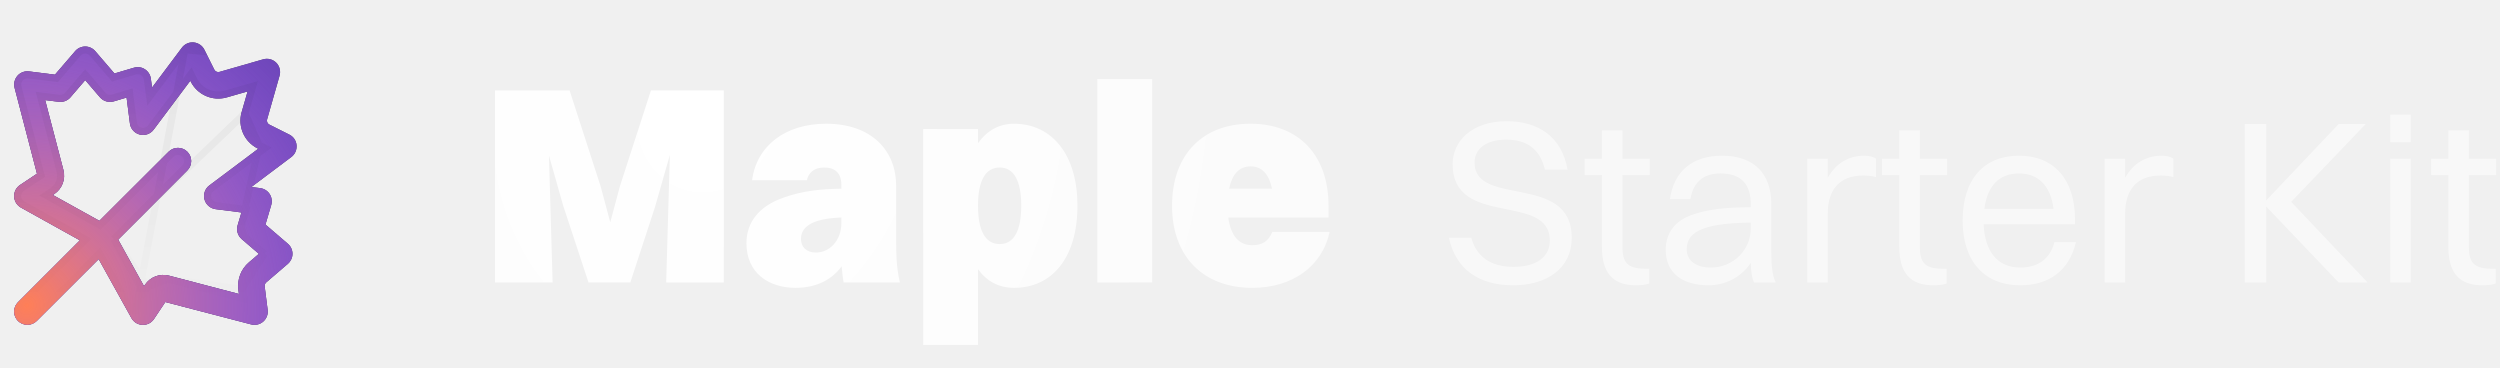
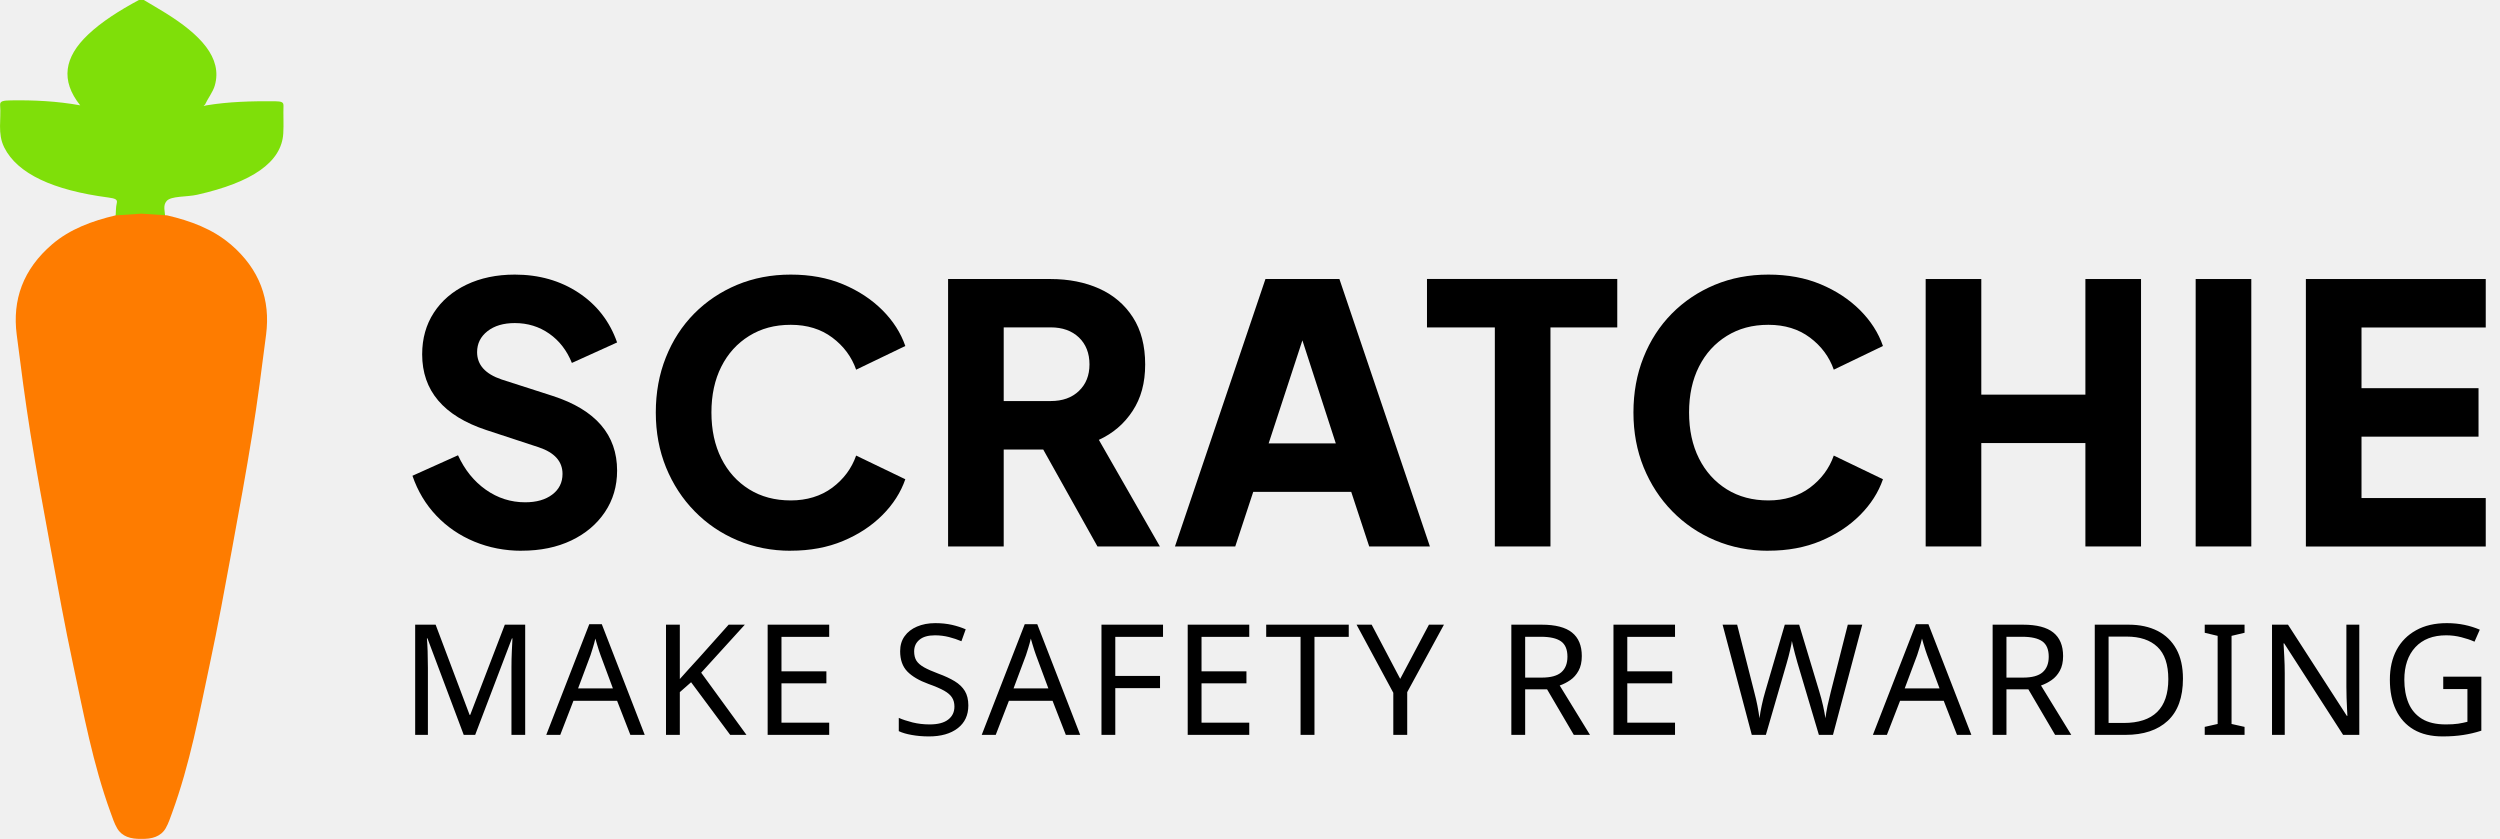
- <svg xmlns="http://www.w3.org/2000/svg" width="177" height="26" viewBox="0 0 177 26" fill="none">
-   <path d="M14.47 3.52C14.325 3.231 14.04 3.036 13.716 3.004C13.392 2.973 13.076 3.114 12.88 3.375L10.763 6.203L10.681 5.574C10.646 5.301 10.494 5.059 10.263 4.907C10.033 4.754 9.748 4.715 9.486 4.793L8.103 5.203L6.744 3.621C6.564 3.414 6.306 3.293 6.033 3.293C5.76 3.293 5.498 3.414 5.322 3.621L3.892 5.285L2.057 5.055C1.748 5.016 1.439 5.133 1.236 5.367C1.033 5.602 0.955 5.918 1.033 6.219L2.619 12.297L1.42 13.098C1.146 13.277 0.99 13.59 1.002 13.914C1.014 14.238 1.197 14.535 1.482 14.695L5.658 17.015L1.275 21.398C0.908 21.765 0.908 22.359 1.275 22.722C1.643 23.085 2.236 23.089 2.6 22.722L6.986 18.343L9.306 22.519C9.466 22.804 9.759 22.988 10.087 22.999C10.415 23.011 10.724 22.855 10.904 22.581L11.704 21.382L17.782 22.968C18.083 23.046 18.403 22.972 18.638 22.765C18.872 22.558 18.989 22.253 18.95 21.945L18.739 20.273C18.728 20.168 18.767 20.066 18.845 19.996L20.38 18.679C20.587 18.5 20.708 18.242 20.708 17.968C20.708 17.695 20.587 17.433 20.38 17.258L18.794 15.898L19.204 14.515C19.282 14.25 19.239 13.969 19.091 13.738C18.942 13.508 18.696 13.355 18.423 13.32L17.798 13.238L20.626 11.117C20.888 10.922 21.024 10.605 20.997 10.281C20.97 9.957 20.774 9.672 20.481 9.527L19.071 8.82C18.939 8.754 18.868 8.598 18.911 8.453L19.794 5.36C19.888 5.032 19.798 4.68 19.556 4.438C19.314 4.196 18.962 4.106 18.634 4.2L15.54 5.09C15.396 5.133 15.243 5.063 15.173 4.93L14.47 3.52ZM8.365 16.965L13.263 12.066C13.63 11.699 13.63 11.105 13.263 10.742C12.896 10.379 12.302 10.375 11.939 10.742L7.037 15.636L3.74 13.805L3.846 13.734C4.4 13.363 4.658 12.684 4.49 12.039L3.197 7.086L4.162 7.207C4.474 7.246 4.787 7.125 4.99 6.887L6.033 5.672L7.076 6.887C7.318 7.168 7.701 7.281 8.056 7.176L8.962 6.906L9.197 8.734C9.244 9.113 9.517 9.426 9.888 9.524C10.259 9.621 10.65 9.484 10.877 9.18L13.474 5.715L13.501 5.77C13.97 6.711 15.044 7.184 16.056 6.895L17.529 6.473L17.107 7.945C16.818 8.957 17.29 10.031 18.232 10.504L18.286 10.531L14.822 13.129C14.517 13.359 14.38 13.75 14.478 14.117C14.575 14.484 14.888 14.758 15.267 14.808L17.095 15.043L16.825 15.949C16.72 16.304 16.833 16.687 17.114 16.929L18.329 17.972L17.622 18.578C17.064 19.054 16.782 19.781 16.876 20.511L16.915 20.812L11.962 19.515C11.318 19.347 10.638 19.605 10.267 20.16L10.197 20.265L8.365 16.965Z" fill="#0D001D" />
-   <path d="M14.47 3.52C14.325 3.231 14.04 3.036 13.716 3.004C13.392 2.973 13.076 3.114 12.88 3.375L10.763 6.203L10.681 5.574C10.646 5.301 10.494 5.059 10.263 4.907C10.033 4.754 9.748 4.715 9.486 4.793L8.103 5.203L6.744 3.621C6.564 3.414 6.306 3.293 6.033 3.293C5.76 3.293 5.498 3.414 5.322 3.621L3.892 5.285L2.057 5.055C1.748 5.016 1.439 5.133 1.236 5.367C1.033 5.602 0.955 5.918 1.033 6.219L2.619 12.297L1.42 13.098C1.146 13.277 0.99 13.59 1.002 13.914C1.014 14.238 1.197 14.535 1.482 14.695L5.658 17.015L1.275 21.398C0.908 21.765 0.908 22.359 1.275 22.722C1.643 23.085 2.236 23.089 2.6 22.722L6.986 18.343L9.306 22.519C9.466 22.804 9.759 22.988 10.087 22.999C10.415 23.011 10.724 22.855 10.904 22.581L11.704 21.382L17.782 22.968C18.083 23.046 18.403 22.972 18.638 22.765C18.872 22.558 18.989 22.253 18.95 21.945L18.739 20.273C18.728 20.168 18.767 20.066 18.845 19.996L20.38 18.679C20.587 18.5 20.708 18.242 20.708 17.968C20.708 17.695 20.587 17.433 20.38 17.258L18.794 15.898L19.204 14.515C19.282 14.25 19.239 13.969 19.091 13.738C18.942 13.508 18.696 13.355 18.423 13.32L17.798 13.238L20.626 11.117C20.888 10.922 21.024 10.605 20.997 10.281C20.97 9.957 20.774 9.672 20.481 9.527L19.071 8.82C18.939 8.754 18.868 8.598 18.911 8.453L19.794 5.36C19.888 5.032 19.798 4.68 19.556 4.438C19.314 4.196 18.962 4.106 18.634 4.2L15.54 5.09C15.396 5.133 15.243 5.063 15.173 4.93L14.47 3.52ZM8.365 16.965L13.263 12.066C13.63 11.699 13.63 11.105 13.263 10.742C12.896 10.379 12.302 10.375 11.939 10.742L7.037 15.636L3.74 13.805L3.846 13.734C4.4 13.363 4.658 12.684 4.49 12.039L3.197 7.086L4.162 7.207C4.474 7.246 4.787 7.125 4.99 6.887L6.033 5.672L7.076 6.887C7.318 7.168 7.701 7.281 8.056 7.176L8.962 6.906L9.197 8.734C9.244 9.113 9.517 9.426 9.888 9.524C10.259 9.621 10.65 9.484 10.877 9.18L13.474 5.715L13.501 5.77C13.97 6.711 15.044 7.184 16.056 6.895L17.529 6.473L17.107 7.945C16.818 8.957 17.29 10.031 18.232 10.504L18.286 10.531L14.822 13.129C14.517 13.359 14.38 13.75 14.478 14.117C14.575 14.484 14.888 14.758 15.267 14.808L17.095 15.043L16.825 15.949C16.72 16.304 16.833 16.687 17.114 16.929L18.329 17.972L17.622 18.578C17.064 19.054 16.782 19.781 16.876 20.511L16.915 20.812L11.962 19.515C11.318 19.347 10.638 19.605 10.267 20.16L10.197 20.265L8.365 16.965Z" fill="url(#paint0_radial_64_2)" />
-   <path d="M14.47 3.52C14.325 3.231 14.04 3.036 13.716 3.004C13.392 2.973 13.076 3.114 12.88 3.375L10.763 6.203L10.681 5.574C10.646 5.301 10.494 5.059 10.263 4.907C10.033 4.754 9.748 4.715 9.486 4.793L8.103 5.203L6.744 3.621C6.564 3.414 6.306 3.293 6.033 3.293C5.76 3.293 5.498 3.414 5.322 3.621L3.892 5.285L2.057 5.055C1.748 5.016 1.439 5.133 1.236 5.367C1.033 5.602 0.955 5.918 1.033 6.219L2.619 12.297L1.42 13.098C1.146 13.277 0.99 13.59 1.002 13.914C1.014 14.238 1.197 14.535 1.482 14.695L5.658 17.015L1.275 21.398C0.908 21.765 0.908 22.359 1.275 22.722C1.643 23.085 2.236 23.089 2.6 22.722L6.986 18.343L9.306 22.519C9.466 22.804 9.759 22.988 10.087 22.999C10.415 23.011 10.724 22.855 10.904 22.581L11.704 21.382L17.782 22.968C18.083 23.046 18.403 22.972 18.638 22.765C18.872 22.558 18.989 22.253 18.95 21.945L18.739 20.273C18.728 20.168 18.767 20.066 18.845 19.996L20.38 18.679C20.587 18.5 20.708 18.242 20.708 17.968C20.708 17.695 20.587 17.433 20.38 17.258L18.794 15.898L19.204 14.515C19.282 14.25 19.239 13.969 19.091 13.738C18.942 13.508 18.696 13.355 18.423 13.32L17.798 13.238L20.626 11.117C20.888 10.922 21.024 10.605 20.997 10.281C20.97 9.957 20.774 9.672 20.481 9.527L19.071 8.82C18.939 8.754 18.868 8.598 18.911 8.453L19.794 5.36C19.888 5.032 19.798 4.68 19.556 4.438C19.314 4.196 18.962 4.106 18.634 4.2L15.54 5.09C15.396 5.133 15.243 5.063 15.173 4.93L14.47 3.52ZM8.365 16.965L13.263 12.066C13.63 11.699 13.63 11.105 13.263 10.742C12.896 10.379 12.302 10.375 11.939 10.742L7.037 15.636L3.74 13.805L3.846 13.734C4.4 13.363 4.658 12.684 4.49 12.039L3.197 7.086L4.162 7.207C4.474 7.246 4.787 7.125 4.99 6.887L6.033 5.672L7.076 6.887C7.318 7.168 7.701 7.281 8.056 7.176L8.962 6.906L9.197 8.734C9.244 9.113 9.517 9.426 9.888 9.524C10.259 9.621 10.65 9.484 10.877 9.18L13.474 5.715L13.501 5.77C13.97 6.711 15.044 7.184 16.056 6.895L17.529 6.473L17.107 7.945C16.818 8.957 17.29 10.031 18.232 10.504L18.286 10.531L14.822 13.129C14.517 13.359 14.38 13.75 14.478 14.117C14.575 14.484 14.888 14.758 15.267 14.808L17.095 15.043L16.825 15.949C16.72 16.304 16.833 16.687 17.114 16.929L18.329 17.972L17.622 18.578C17.064 19.054 16.782 19.781 16.876 20.511L16.915 20.812L11.962 19.515C11.318 19.347 10.638 19.605 10.267 20.16L10.197 20.265L8.365 16.965Z" fill="url(#paint1_radial_64_2)" />
-   <path d="M13.081 3.525L13.08 3.525L10.963 6.353L10.595 6.845L10.515 6.236L10.433 5.607L10.433 5.606C10.407 5.406 10.296 5.228 10.125 5.115C9.958 5.005 9.75 4.975 9.557 5.033L9.557 5.033L8.174 5.443L8.019 5.489L7.914 5.366L6.555 3.785C6.555 3.785 6.555 3.785 6.555 3.785C6.421 3.631 6.231 3.543 6.033 3.543C5.833 3.543 5.641 3.632 5.513 3.783L5.512 3.784L5.512 3.784L4.082 5.448L3.995 5.55L3.861 5.533L2.025 5.303L2.025 5.303C1.799 5.274 1.573 5.36 1.425 5.531C1.274 5.705 1.218 5.937 1.275 6.156C1.275 6.156 1.275 6.156 1.275 6.156L2.861 12.234L2.906 12.406L2.758 12.505L1.559 13.305L1.557 13.306C1.359 13.437 1.243 13.666 1.252 13.905C1.26 14.14 1.394 14.358 1.604 14.477C1.605 14.477 1.605 14.477 1.605 14.477L5.779 16.797L6.069 16.958L5.835 17.192L1.452 21.575C1.182 21.845 1.183 22.279 1.451 22.544C1.723 22.813 2.158 22.813 2.422 22.546L2.423 22.545L6.809 18.166L7.044 17.933L7.205 18.222L9.524 22.396C9.524 22.397 9.524 22.397 9.524 22.397L13.081 3.525ZM13.081 3.525C13.224 3.333 13.455 3.23 13.692 3.253C13.931 3.276 14.14 3.42 14.246 3.631L13.081 3.525ZM8.055 16.921L8.188 16.788L13.086 11.89C13.356 11.62 13.355 11.185 13.087 10.92C12.816 10.651 12.38 10.652 12.117 10.918L12.116 10.919L7.213 15.813L7.08 15.947L6.915 15.855L3.619 14.023L3.26 13.824L3.601 13.597L3.707 13.526C4.173 13.214 4.389 12.644 4.248 12.102L2.955 7.149L2.862 6.792L3.228 6.838L4.193 6.959C4.193 6.959 4.193 6.959 4.193 6.959C4.422 6.988 4.652 6.899 4.8 6.725L4.8 6.724L5.843 5.509L6.033 5.288L6.223 5.509L7.265 6.724C7.265 6.724 7.265 6.724 7.266 6.724C7.444 6.931 7.725 7.014 7.985 6.936C7.985 6.936 7.985 6.936 7.985 6.936L8.891 6.667L9.173 6.583L9.21 6.875L9.445 8.703L9.445 8.704C9.479 8.981 9.679 9.21 9.952 9.282C10.225 9.354 10.511 9.253 10.676 9.031L10.676 9.03L13.274 5.565L13.517 5.241L13.698 5.603L13.725 5.658L13.725 5.658C14.14 6.492 15.091 6.91 15.987 6.654L17.46 6.233L17.893 6.108L17.769 6.542L17.347 8.014L8.055 16.921ZM8.055 16.921L8.146 17.086L9.978 20.387L10.177 20.745L10.405 20.404L10.475 20.299M8.055 16.921L10.475 20.299M10.475 20.299L10.475 20.298C10.787 19.832 11.358 19.616 11.899 19.757L10.475 20.299ZM18.344 10.28L18.398 10.308L18.76 10.489L18.436 10.731L14.972 13.328C14.972 13.328 14.972 13.328 14.972 13.328C14.748 13.498 14.648 13.785 14.719 14.053C14.791 14.321 15.02 14.523 15.299 14.56C15.3 14.56 15.3 14.561 15.3 14.561L17.127 14.795L17.418 14.832L17.334 15.114L17.065 16.02L18.344 10.28ZM18.344 10.28C17.509 9.862 17.091 8.91 17.347 8.014L18.344 10.28ZM18.713 17.973L18.492 18.162L17.785 18.768L17.785 18.768C17.29 19.19 17.041 19.832 17.124 20.479L18.713 17.973ZM18.713 17.973L18.492 17.783M18.713 17.973L18.492 17.783M18.492 17.783L17.278 16.74C17.277 16.74 17.277 16.74 17.277 16.74M18.492 17.783L17.277 16.74M17.277 16.74C17.07 16.561 16.988 16.281 17.065 16.02L17.277 16.74ZM11.899 19.757L16.852 21.054L17.211 21.148L17.163 20.78L17.124 20.479L11.899 19.757Z" stroke="url(#paint2_linear_64_2)" stroke-opacity="0.05" stroke-width="0.5" />
-   <path d="M35.046 20V6.4H40.326L42.526 13.2L43.206 15.74L43.886 13.2L46.086 6.4H51.246V20H47.166L47.426 10.98L46.366 14.68L44.626 20H41.666L39.886 14.6L38.866 11.02L39.126 20H35.046ZM57.129 12.76H53.249C53.569 10.3 55.629 8.76 58.489 8.76C61.709 8.76 63.449 10.66 63.449 13.16V17.26C63.449 18.76 63.589 19.46 63.709 20H59.729C59.669 19.7 59.629 19.32 59.589 18.86C58.789 19.94 57.609 20.38 56.329 20.38C54.409 20.38 52.849 19.32 52.849 17.22C52.849 15.76 53.709 14.6 55.509 13.98C56.869 13.5 58.149 13.38 59.569 13.36V13.1C59.569 12.26 59.129 11.86 58.349 11.86C57.609 11.86 57.229 12.26 57.129 12.76ZM56.709 16.92C56.709 17.48 57.089 17.88 57.769 17.88C58.729 17.88 59.569 17.04 59.569 15.78V15.4C57.349 15.48 56.709 16.14 56.709 16.92ZM69.243 24.42H65.363V9.14H69.243V10.14C69.883 9.24 70.743 8.76 71.783 8.76C74.523 8.76 76.283 11 76.283 14.56C76.283 18.26 74.483 20.38 71.783 20.38C70.723 20.38 69.863 19.92 69.243 19.06V24.42ZM70.783 11.86C69.763 11.86 69.243 12.8 69.243 14.56C69.243 16.34 69.763 17.28 70.783 17.28C71.783 17.28 72.303 16.34 72.303 14.56C72.303 12.8 71.783 11.86 70.783 11.86ZM77.692 20V5.6H81.572V20H77.692ZM94.14 16.42C93.6 18.9 91.46 20.38 88.66 20.38C85.18 20.38 82.98 18.14 82.98 14.58C82.98 10.88 85.2 8.76 88.54 8.76C91.92 8.76 94.06 10.96 94.06 14.56V15.4H86.96C87.14 16.68 87.7 17.36 88.66 17.36C89.38 17.36 89.8 17.08 90.08 16.42H94.14ZM88.54 11.78C87.74 11.78 87.24 12.32 87.02 13.36H90.06C89.84 12.32 89.34 11.78 88.54 11.78Z" fill="url(#paint3_radial_64_2)" />
-   <path d="M104.398 11.519C104.398 14.687 111.279 12.229 111.279 16.832C111.279 18.994 109.53 20.198 107.137 20.198C104.728 20.198 103.078 19.093 102.583 16.832H104.167C104.53 18.169 105.537 18.895 107.154 18.895C108.837 18.895 109.728 18.152 109.728 17.03C109.728 13.598 102.847 16.155 102.847 11.618C102.847 10.001 104.2 8.582 106.675 8.582C108.837 8.582 110.569 9.621 110.982 12.014H109.381C109.035 10.529 108.078 9.886 106.642 9.886C105.223 9.886 104.398 10.529 104.398 11.519ZM113.416 17.476V12.393H112.195V11.239H113.416V9.226H114.868V11.239H116.799V12.393H114.868V17.476C114.868 18.532 115.182 19.026 116.469 19.026H116.766V20.066C116.601 20.148 116.238 20.198 115.825 20.198C114.192 20.198 113.416 19.323 113.416 17.476ZM119.683 14.093H118.231C118.511 12.162 119.782 11.024 121.927 11.024C124.27 11.024 125.408 12.393 125.408 14.44V17.888C125.408 18.895 125.491 19.521 125.722 20H124.187C124.022 19.654 123.973 19.142 123.956 18.614C123.214 19.72 122.026 20.198 120.97 20.198C119.155 20.198 117.934 19.357 117.934 17.69C117.934 16.485 118.594 15.611 119.881 15.182C121.069 14.786 122.273 14.687 123.956 14.671V14.473C123.956 13.053 123.296 12.278 121.795 12.278C120.541 12.278 119.864 12.971 119.683 14.093ZM119.419 17.657C119.419 18.465 120.095 18.944 121.118 18.944C122.735 18.944 123.956 17.674 123.956 16.172V15.759C120.227 15.793 119.419 16.584 119.419 17.657ZM127.954 20V11.239H129.406V12.591C130 11.519 130.94 11.024 131.996 11.024C132.343 11.024 132.656 11.107 132.821 11.239V12.542C132.574 12.46 132.26 12.427 131.914 12.427C130.165 12.427 129.406 13.515 129.406 15.1V20H127.954ZM134.472 17.476V12.393H133.251V11.239H134.472V9.226H135.924V11.239H137.854V12.393H135.924V17.476C135.924 18.532 136.237 19.026 137.524 19.026H137.821V20.066C137.656 20.148 137.293 20.198 136.881 20.198C135.247 20.198 134.472 19.323 134.472 17.476ZM146.975 17.145C146.497 19.192 145.028 20.198 143.032 20.198C140.491 20.198 138.956 18.482 138.956 15.627C138.956 12.658 140.491 11.024 142.949 11.024C145.424 11.024 146.909 12.723 146.909 15.512V15.875H140.441C140.524 17.838 141.448 18.944 143.032 18.944C144.269 18.944 145.144 18.35 145.457 17.145H146.975ZM142.949 12.278C141.547 12.278 140.705 13.152 140.491 14.786H145.391C145.193 13.169 144.319 12.278 142.949 12.278ZM149.009 20V11.239H150.461V12.591C151.055 11.519 151.996 11.024 153.052 11.024C153.398 11.024 153.712 11.107 153.877 11.239V12.542C153.629 12.46 153.316 12.427 152.969 12.427C151.22 12.427 150.461 13.515 150.461 15.1V20H149.009ZM158.93 20V8.78H160.448V14.192L165.579 8.78H167.493L162.213 14.291L167.625 20H165.579L160.448 14.621V20H158.93ZM169.227 10.067V8.12H170.679V10.067H169.227ZM169.227 20V11.239H170.679V20H169.227ZM173.344 17.476V12.393H172.123V11.239H173.344V9.226H174.796V11.239H176.727V12.393H174.796V17.476C174.796 18.532 175.11 19.026 176.397 19.026H176.694V20.066C176.529 20.148 176.166 20.198 175.753 20.198C174.12 20.198 173.344 19.323 173.344 17.476Z" fill="white" fill-opacity="0.55" />
+ <svg xmlns="http://www.w3.org/2000/svg" id="Layer_2" viewBox="0 0 429.63 144.16">
  <defs>
-     <radialGradient id="paint0_radial_64_2" cx="0" cy="0" r="1" gradientUnits="userSpaceOnUse" gradientTransform="translate(1 23) rotate(-47.3271) scale(79.1336 79.1337)">
-       <stop stop-color="#9563FF" />
-       <stop offset="1" stop-color="#9563FF" stop-opacity="0" />
-     </radialGradient>
-     <radialGradient id="paint1_radial_64_2" cx="0" cy="0" r="1" gradientUnits="userSpaceOnUse" gradientTransform="translate(1.90911 21.6364) rotate(-41.7101) scale(28.0094 28.0093)">
-       <stop stop-color="#FF7F57" />
-       <stop offset="1" stop-color="#9563FF" stop-opacity="0" />
-     </radialGradient>
-     <linearGradient id="paint2_linear_64_2" x1="11" y1="3" x2="11" y2="23" gradientUnits="userSpaceOnUse">
-       <stop />
-       <stop offset="1" stop-opacity="0" />
-     </linearGradient>
-     <radialGradient id="paint3_radial_64_2" cx="0" cy="0" r="1" gradientUnits="userSpaceOnUse" gradientTransform="translate(50.0769 8) rotate(17.0079) scale(75.2126 86.7275)">
-       <stop stop-color="white" />
-       <stop offset="1" stop-color="white" stop-opacity="0.5" />
-     </radialGradient>
+     <style>.cls-1{letter-spacing:0em;}.cls-2{fill:#fe7c00;}.cls-3{fill:#7fdf09;}.cls-4{letter-spacing:.04em;}.cls-5{font-family:PlusJakartaSans-Regular, 'Plus Jakarta Sans';font-size:26.51px;}</style>
  </defs>
+   <g id="design">
+     <path class="cls-3" d="m48.71,18.11c.02-.53-.32-.7-1.48-.71-4.01-.03-7.96.07-11.79.71-.15.07-.3.1-.45,0-.01,0,.15-.07.23-.11.5-1.1,1.36-2.16,1.69-3.29,1.38-4.8-2.54-8.8-8.5-12.5-1.21-.75-2.47-1.48-3.71-2.22h-.81c-3.41,1.83-6.47,3.78-8.77,5.97-4.09,3.88-4.74,7.87-1.34,12.14-4.01-.72-7.9-.91-11.88-.85-1.31.02-1.95.1-1.88.82.21,2.42-.49,4.87.71,7.27,2.26,4.52,8.39,7.35,17.87,8.6,1.31.17,1.61.38,1.47.96-.18.75-.14,1.51-.2,2.27,1.48-.05,2.96-.11,4.44-.16v.07c1.34.1,2.7.2,4.06.29.04-.95-.45-2,.26-2.82.77-.9,3.47-.68,5.24-1.08,9.48-2.13,14.51-5.6,14.81-10.52.1-1.61-.02-3.22.04-4.84Z" />
+     <path class="cls-2" d="m39.6,41.97c-3.04-2.6-6.82-4.01-10.89-4.96-1.47-.1-2.93-.2-4.4-.29,0,0,0,0,0,0,0,0-.01,0-.02,0h-.02s0,0,0,0c-1.47.1-2.93.2-4.4.29-4.07.96-7.86,2.37-10.89,4.96-5.05,4.33-6.87,9.58-6.11,15.53.72,5.67,1.46,11.34,2.36,16.99,1.07,6.66,2.28,13.3,3.51,19.94,1.21,6.58,2.41,13.16,3.81,19.71,1.83,8.55,3.42,17.15,6.45,25.48.34.92.63,1.87,1.13,2.72.83,1.43,2.36,1.87,4.15,1.82h0s.02,0,.02,0c0,0,.02,0,.02,0h0c1.78.05,3.32-.39,4.15-1.82.5-.86.79-1.81,1.13-2.72,3.04-8.33,4.63-16.93,6.45-25.48,1.4-6.55,2.6-13.13,3.81-19.71,1.22-6.64,2.44-13.28,3.51-19.94.9-5.65,1.64-11.32,2.36-16.99.76-5.95-1.06-11.2-6.11-15.53Z" />
+     <path d="m89.63,94.65c-2.88,0-5.59-.53-8.11-1.57-2.53-1.05-4.71-2.54-6.54-4.47-1.83-1.93-3.2-4.22-4.1-6.85l7.83-3.52c1.15,2.51,2.75,4.49,4.78,5.92,2.04,1.44,4.29,2.16,6.76,2.16,1.93,0,3.49-.44,4.66-1.33,1.17-.88,1.76-2.07,1.76-3.55,0-2.14-1.36-3.66-4.07-4.57l-9.01-2.96c-7.36-2.43-11.04-6.77-11.04-13.02,0-2.71.67-5.1,2.01-7.16,1.34-2.06,3.21-3.66,5.61-4.81,2.41-1.15,5.17-1.73,8.3-1.73,4.15,0,7.81,1.04,10.95,3.11,3.15,2.08,5.36,4.93,6.63,8.55l-7.77,3.52c-.86-2.14-2.16-3.82-3.89-5.03s-3.7-1.82-5.92-1.82c-1.93,0-3.5.46-4.69,1.39s-1.79,2.13-1.79,3.61c0,2.18,1.4,3.74,4.2,4.69l8.82,2.84c7.36,2.39,11.04,6.67,11.04,12.83,0,2.67-.7,5.05-2.1,7.13s-3.32,3.7-5.77,4.87c-2.45,1.17-5.3,1.76-8.54,1.76Z" />
+     <path d="m135.9,94.65c-3.29,0-6.34-.6-9.16-1.79-2.82-1.19-5.28-2.86-7.37-5-2.1-2.14-3.73-4.65-4.91-7.53-1.17-2.88-1.76-6.03-1.76-9.44s.57-6.57,1.73-9.47c1.15-2.9,2.78-5.41,4.87-7.53,2.1-2.12,4.56-3.76,7.37-4.94,2.82-1.17,5.89-1.76,9.22-1.76s6.32.55,8.98,1.66c2.65,1.11,4.9,2.59,6.76,4.44,1.85,1.85,3.17,3.91,3.95,6.17l-8.45,4.07c-.78-2.22-2.15-4.06-4.1-5.52-1.95-1.46-4.33-2.19-7.13-2.19s-5.1.64-7.16,1.91c-2.06,1.28-3.65,3.03-4.78,5.28-1.13,2.24-1.7,4.86-1.7,7.87s.57,5.64,1.7,7.9c1.13,2.26,2.73,4.03,4.78,5.31,2.06,1.28,4.44,1.91,7.16,1.91s5.17-.73,7.13-2.19c1.95-1.46,3.32-3.3,4.1-5.52l8.45,4.07c-.78,2.26-2.1,4.32-3.95,6.17-1.85,1.85-4.1,3.33-6.76,4.44-2.65,1.11-5.65,1.67-8.98,1.67Z" />
+     <path d="m162.93,93.91v-45.96h17.58c3.17,0,5.97.56,8.42,1.66,2.45,1.11,4.37,2.76,5.77,4.94,1.4,2.18,2.1,4.87,2.1,8.08s-.72,5.79-2.16,7.99c-1.44,2.2-3.37,3.86-5.8,4.97l10.49,18.32h-10.73l-9.32-16.66h-6.79v16.66h-9.56Zm9.56-24.99h8.08c2.02,0,3.63-.57,4.84-1.73,1.21-1.15,1.82-2.67,1.82-4.57s-.61-3.48-1.82-4.63c-1.21-1.15-2.83-1.73-4.84-1.73h-8.08v12.65Z" />
+     <path d="m201.92,93.91l15.55-45.96h12.71l15.55,45.96h-10.43l-3.09-9.38h-16.84l-3.09,9.38h-10.37Zm16.1-17.71h11.54l-5.74-17.71-5.8,17.71Z" />
+     <path d="m256.89,93.91v-37.64h-11.66v-8.33h32.7v8.33h-11.48v37.64h-9.56Z" />
+     <path d="m303.91,94.65c-3.29,0-6.34-.6-9.16-1.79-2.82-1.19-5.28-2.86-7.37-5-2.1-2.14-3.73-4.65-4.91-7.53-1.17-2.88-1.76-6.03-1.76-9.44s.57-6.57,1.73-9.47c1.15-2.9,2.78-5.41,4.87-7.53,2.1-2.12,4.56-3.76,7.37-4.94,2.82-1.17,5.89-1.76,9.22-1.76s6.32.55,8.98,1.66c2.65,1.11,4.9,2.59,6.76,4.44,1.85,1.85,3.17,3.91,3.95,6.17l-8.45,4.07c-.78-2.22-2.15-4.06-4.1-5.52-1.95-1.46-4.33-2.19-7.13-2.19s-5.1.64-7.16,1.91c-2.06,1.28-3.65,3.03-4.78,5.28-1.13,2.24-1.7,4.86-1.7,7.87s.57,5.64,1.7,7.9c1.13,2.26,2.73,4.03,4.78,5.31,2.06,1.28,4.44,1.91,7.16,1.91s5.17-.73,7.13-2.19c1.95-1.46,3.32-3.3,4.1-5.52l8.45,4.07c-.78,2.26-2.1,4.32-3.95,6.17-1.85,1.85-4.1,3.33-6.76,4.44-2.65,1.11-5.65,1.67-8.98,1.67Z" />
+     <path d="m330.93,93.91v-45.96h9.56v19.87h17.89v-19.87h9.56v45.96h-9.56v-17.77h-17.89v17.77h-9.56Z" />
+     <path d="m377.33,93.91v-45.96h9.56v45.96h-9.56Z" />
+     <path d="m396.27,93.91v-45.96h30.91v8.33h-21.35v10.43h20.11v8.33h-20.11v10.55h21.35v8.33h-30.91Z" />
+     <text class="cls-5" transform="translate(68.77 126.29)">
+       <tspan class="cls-4" x="0" y="0">MAKE SAFETY RE</tspan>
+       <tspan class="cls-1" x="226.95" y="0">W</tspan>
+       <tspan class="cls-4" x="253.09" y="0">ARDING</tspan>
+     </text>
+   </g>
</svg>
